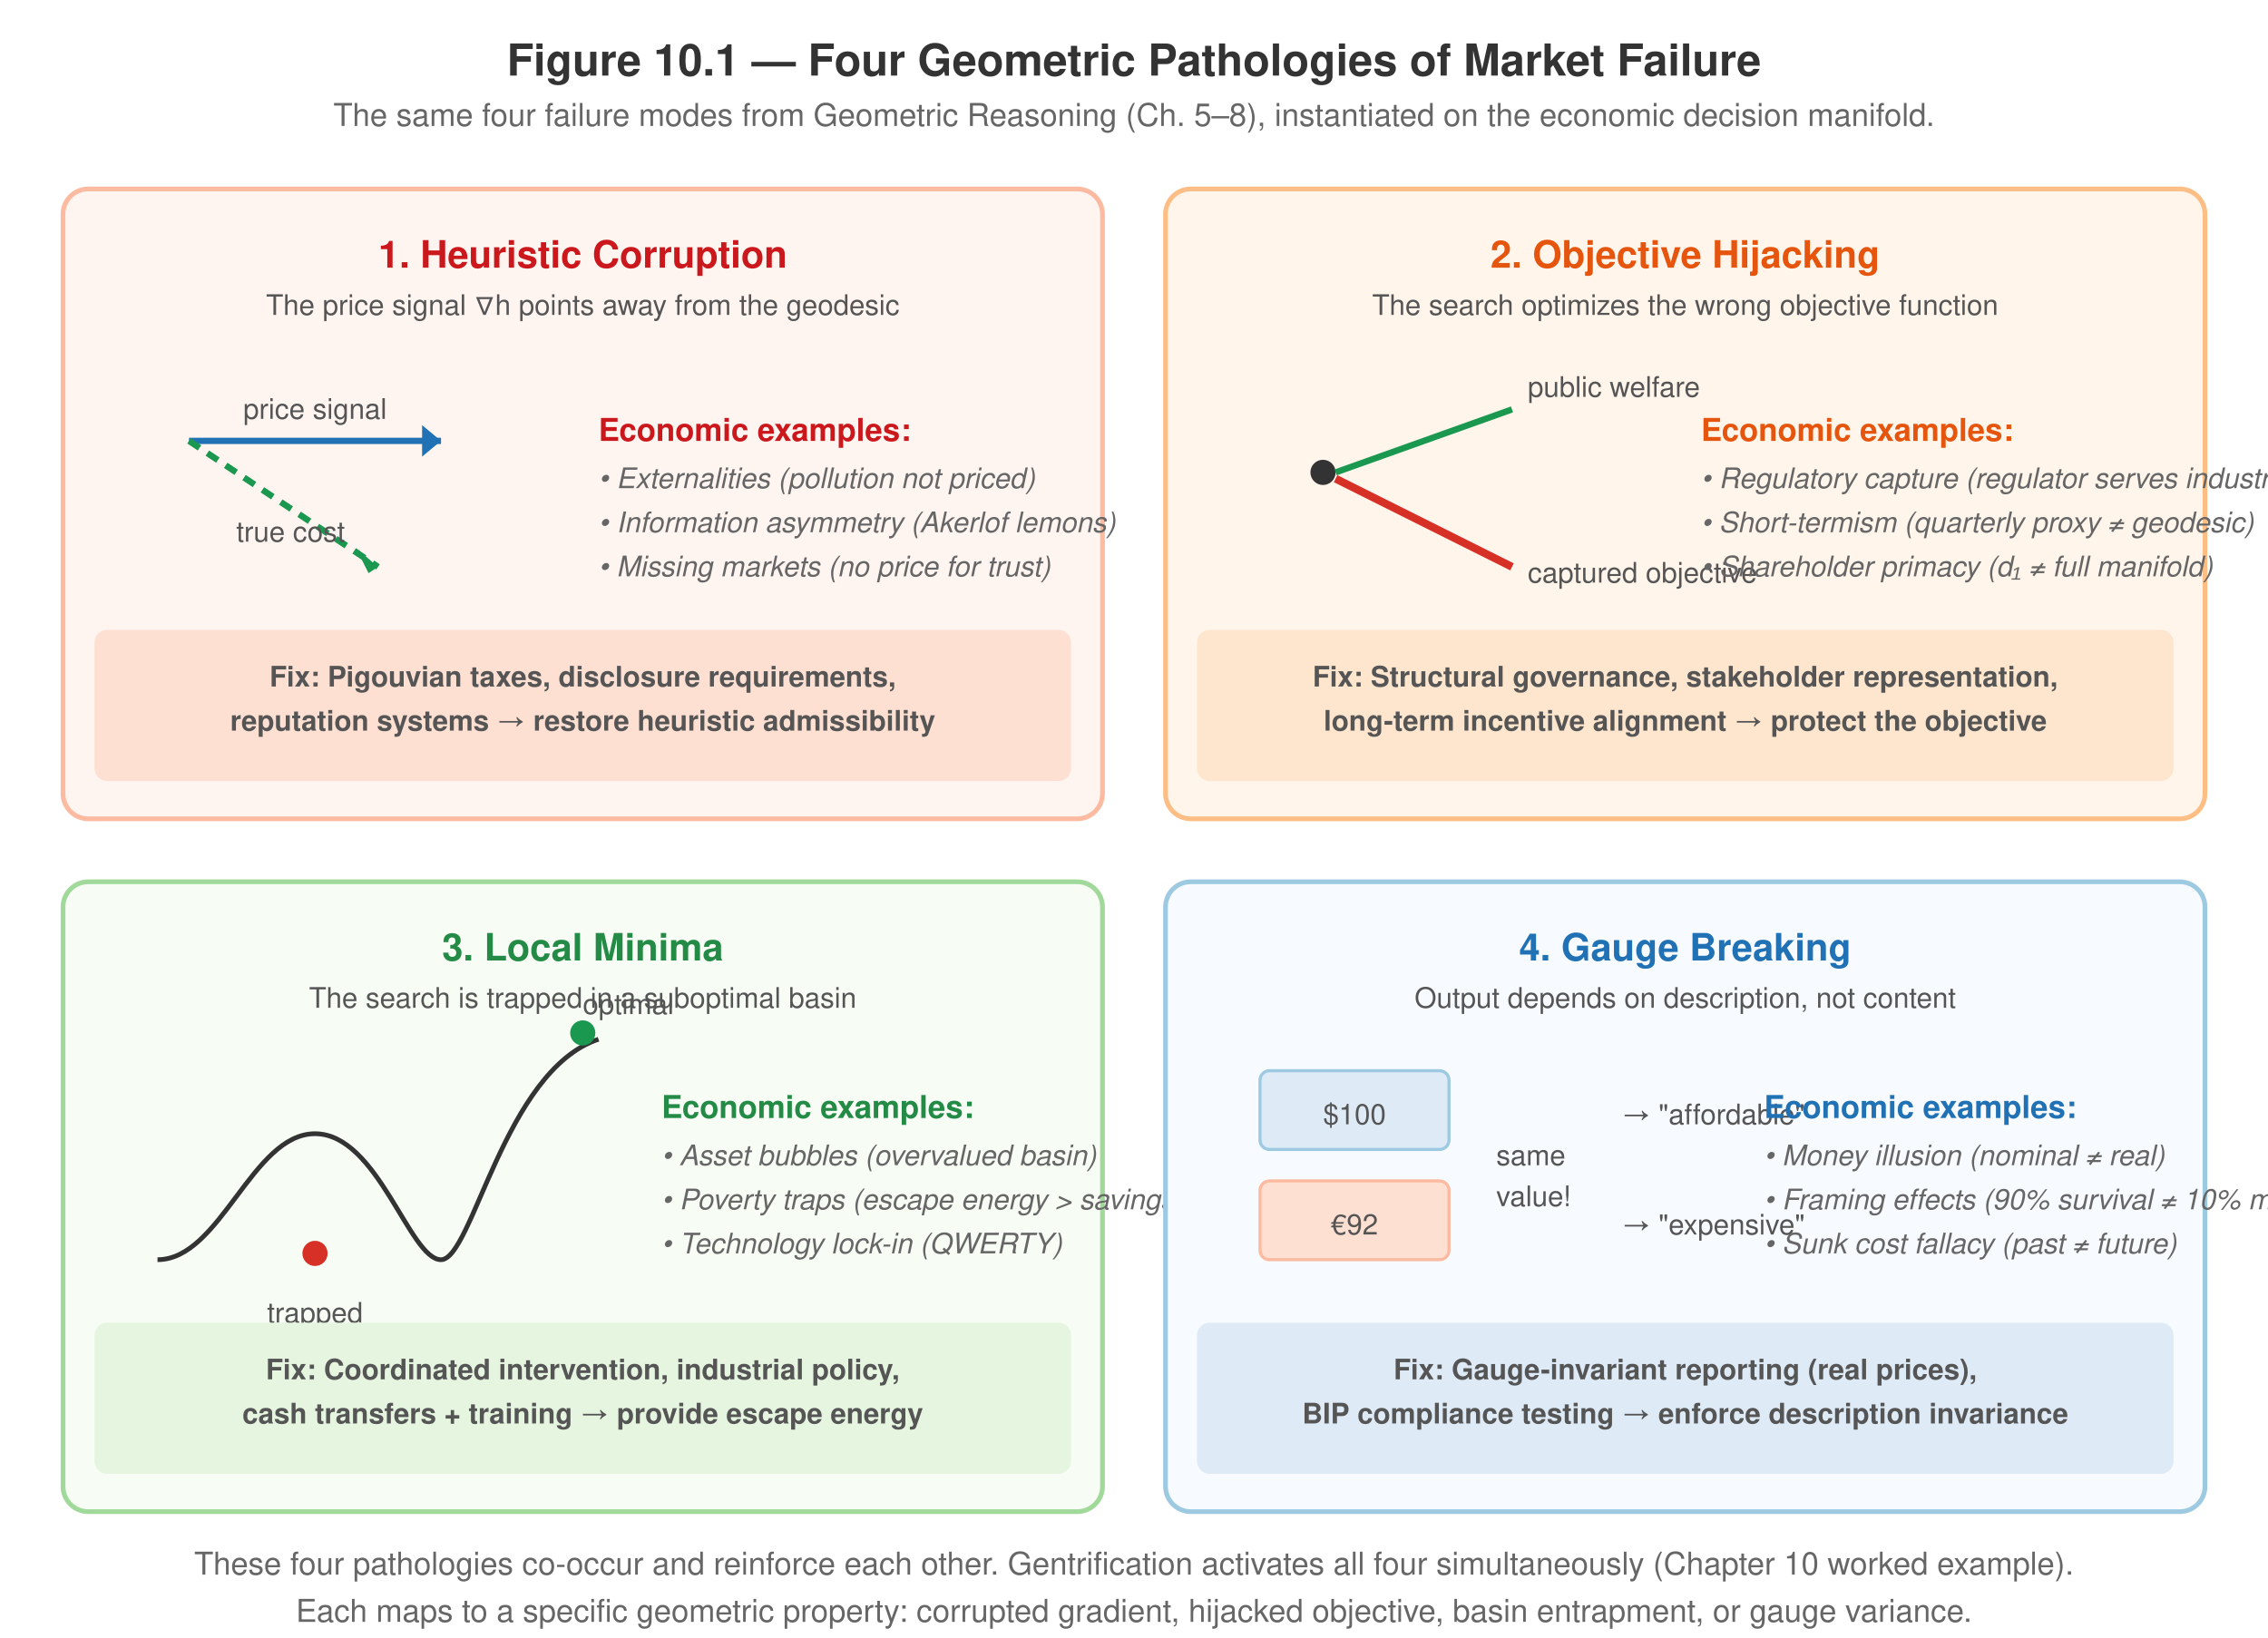
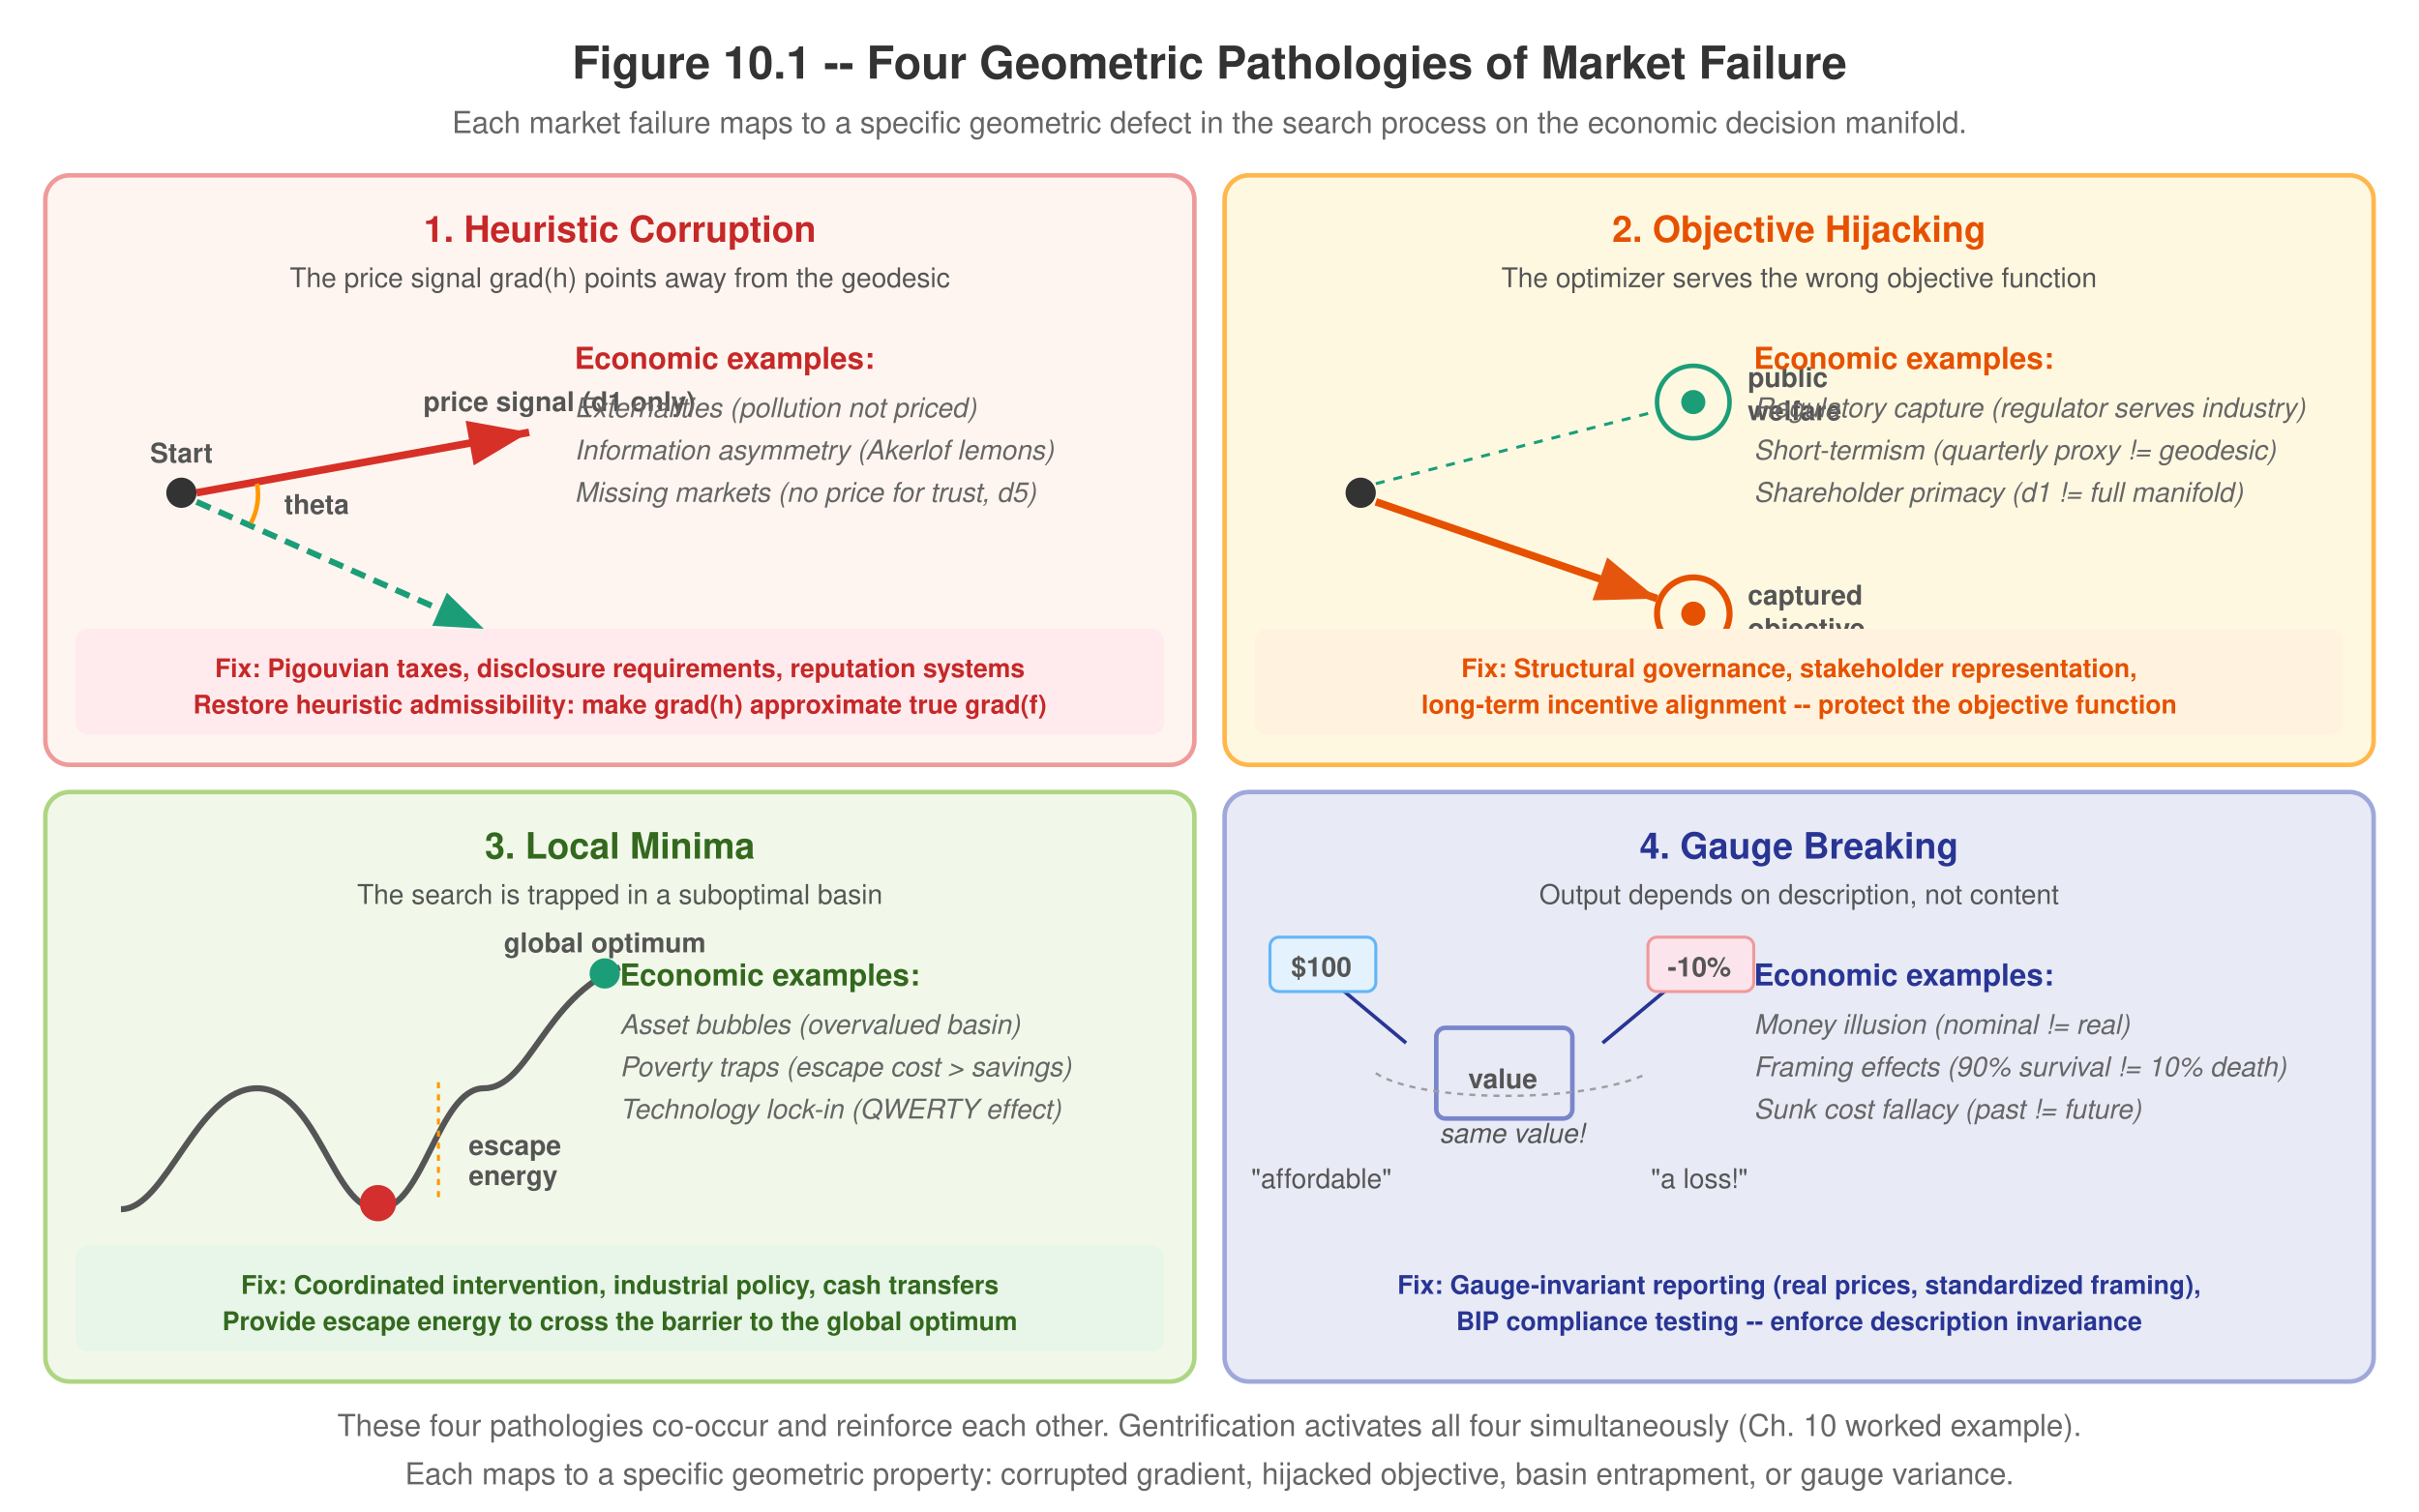
- <svg xmlns="http://www.w3.org/2000/svg" viewBox="0 0 720 520" font-family="'Helvetica Neue', Helvetica, Arial, sans-serif">
+ <svg xmlns="http://www.w3.org/2000/svg" viewBox="0 0 800 500" font-family="'Helvetica Neue', Helvetica, Arial, sans-serif">
  <defs>
    <style>
-       .title { font-size: 14px; font-weight: 600; fill: #333; }
+       .title { font-size: 15px; font-weight: 600; fill: #333; }
      .subtitle { font-size: 10px; fill: #666; }
      .path-name { font-size: 12px; font-weight: 700; }
      .path-desc { font-size: 9px; fill: #555; }
      .econ-label { font-size: 10px; font-weight: 600; }
      .econ-example { font-size: 9px; fill: #666; font-style: italic; }
+       .fix-text { font-size: 8.5px; font-weight: 600; }
    </style>
+     <marker id="arr-true" markerWidth="8" markerHeight="6" refX="8" refY="3" orient="auto">
+       <polygon points="0 0, 8 3, 0 6" fill="#1b9e77" />
+     </marker>
+     <marker id="arr-corrupt" markerWidth="8" markerHeight="6" refX="8" refY="3" orient="auto">
+       <polygon points="0 0, 8 3, 0 6" fill="#d73027" />
+     </marker>
+     <marker id="arr-hijack" markerWidth="8" markerHeight="6" refX="8" refY="3" orient="auto">
+       <polygon points="0 0, 8 3, 0 6" fill="#e6550d" />
+     </marker>
  </defs>
-   <text x="360" y="24" text-anchor="middle" class="title">Figure 10.1 — Four Geometric Pathologies of Market Failure</text>
-   <text x="360" y="40" text-anchor="middle" class="subtitle">The same four failure modes from Geometric Reasoning (Ch. 5–8), instantiated on the economic decision manifold.</text>
-   <g transform="translate(20, 60)">
-     <rect x="0" y="0" width="330" height="200" fill="#fff5f0" stroke="#fcbba1" stroke-width="1.5" rx="8" />
-     <text x="165" y="25" text-anchor="middle" class="path-name" fill="#cb181d">1. Heuristic Corruption</text>
-     <text x="165" y="40" text-anchor="middle" class="path-desc">The price signal ∇h points away from the geodesic</text>
-     <line x1="40" y1="80" x2="120" y2="80" stroke="#2171b5" stroke-width="2" />
-     <polygon points="120,80 114,75 114,85" fill="#2171b5" />
-     <text x="80" y="73" text-anchor="middle" class="path-desc" fill="#2171b5">price signal</text>
-     <line x1="40" y1="80" x2="100" y2="120" stroke="#1a9850" stroke-width="2" stroke-dasharray="4,3" />
-     <polygon points="100,120 93,114 97,122" fill="#1a9850" />
-     <text x="55" y="112" class="path-desc" fill="#1a9850">true cost</text>
-     <text x="170" y="80" class="econ-label" fill="#cb181d">Economic examples:</text>
-     <text x="170" y="95" class="econ-example">• Externalities (pollution not priced)</text>
-     <text x="170" y="109" class="econ-example">• Information asymmetry (Akerlof lemons)</text>
-     <text x="170" y="123" class="econ-example">• Missing markets (no price for trust)</text>
-     <rect x="10" y="140" width="310" height="48" fill="#fee0d2" rx="4" />
-     <text x="165" y="158" text-anchor="middle" class="path-desc" font-weight="600" fill="#cb181d">Fix: Pigouvian taxes, disclosure requirements,</text>
-     <text x="165" y="172" text-anchor="middle" class="path-desc" font-weight="600" fill="#cb181d">reputation systems → restore heuristic admissibility</text>
+   <text x="400" y="26" text-anchor="middle" class="title">Figure 10.1 -- Four Geometric Pathologies of Market Failure</text>
+   <text x="400" y="44" text-anchor="middle" class="subtitle">Each market failure maps to a specific geometric defect in the search process on the economic decision manifold.</text>
+   <g transform="translate(15, 58)">
+     <rect x="0" y="0" width="380" height="195" fill="#fff5f0" stroke="#ef9a9a" stroke-width="1.5" rx="8" />
+     <text x="190" y="22" text-anchor="middle" class="path-name" fill="#c62828">1. Heuristic Corruption</text>
+     <text x="190" y="37" text-anchor="middle" class="path-desc" fill="#888">The price signal grad(h) points away from the geodesic</text>
+     <g transform="translate(15, 50)">
+       <circle cx="30" cy="55" r="5" fill="#333" />
+       <text x="30" y="45" text-anchor="middle" class="path-desc" fill="#333" font-weight="600">Start</text>
+       <line x1="35" y1="55" x2="145" y2="35" stroke="#d73027" stroke-width="2.5" marker-end="url(#arr-corrupt)" />
+       <text x="110" y="28" class="path-desc" fill="#d73027" font-weight="600">price signal (d1 only)</text>
+       <line x1="35" y1="58" x2="130" y2="100" stroke="#1b9e77" stroke-width="2" stroke-dasharray="5,3" marker-end="url(#arr-true)" />
+       <text x="115" y="115" class="path-desc" fill="#1b9e77" font-weight="600">true manifold cost</text>
+       <path d="M 55,52 A 20,20 0 0,1 53,65" fill="none" stroke="#ff9800" stroke-width="1.5" />
+       <text x="64" y="62" class="path-desc" fill="#ff9800" font-weight="700">theta</text>
+     </g>
+     <g transform="translate(175, 52)">
+       <text x="0" y="12" class="econ-label" fill="#c62828">Economic examples:</text>
+       <text x="0" y="28" class="econ-example">Externalities (pollution not priced)</text>
+       <text x="0" y="42" class="econ-example">Information asymmetry (Akerlof lemons)</text>
+       <text x="0" y="56" class="econ-example">Missing markets (no price for trust, d5)</text>
+     </g>
+     <rect x="10" y="150" width="360" height="35" fill="#ffebee" rx="4" />
+     <text x="190" y="166" text-anchor="middle" class="fix-text" fill="#c62828">Fix: Pigouvian taxes, disclosure requirements, reputation systems</text>
+     <text x="190" y="178" text-anchor="middle" class="fix-text" fill="#c62828">Restore heuristic admissibility: make grad(h) approximate true grad(f)</text>
  </g>
-   <g transform="translate(370, 60)">
-     <rect x="0" y="0" width="330" height="200" fill="#fff5eb" stroke="#fdbe85" stroke-width="1.5" rx="8" />
-     <text x="165" y="25" text-anchor="middle" class="path-name" fill="#e6550d">2. Objective Hijacking</text>
-     <text x="165" y="40" text-anchor="middle" class="path-desc">The search optimizes the wrong objective function</text>
-     <circle cx="50" cy="90" r="4" fill="#333" />
-     <line x1="54" y1="90" x2="110" y2="70" stroke="#1a9850" stroke-width="2" />
-     <text x="115" y="66" class="path-desc" fill="#1a9850">public welfare</text>
-     <line x1="54" y1="92" x2="110" y2="120" stroke="#d73027" stroke-width="2.5" />
-     <text x="115" y="125" class="path-desc" fill="#d73027">captured objective</text>
-     <text x="170" y="80" class="econ-label" fill="#e6550d">Economic examples:</text>
-     <text x="170" y="95" class="econ-example">• Regulatory capture (regulator serves industry)</text>
-     <text x="170" y="109" class="econ-example">• Short-termism (quarterly proxy ≠ geodesic)</text>
-     <text x="170" y="123" class="econ-example">• Shareholder primacy (d₁ ≠ full manifold)</text>
-     <rect x="10" y="140" width="310" height="48" fill="#fee6ce" rx="4" />
-     <text x="165" y="158" text-anchor="middle" class="path-desc" font-weight="600" fill="#e6550d">Fix: Structural governance, stakeholder representation,</text>
-     <text x="165" y="172" text-anchor="middle" class="path-desc" font-weight="600" fill="#e6550d">long-term incentive alignment → protect the objective</text>
+   <g transform="translate(405, 58)">
+     <rect x="0" y="0" width="380" height="195" fill="#fff8e1" stroke="#ffb74d" stroke-width="1.5" rx="8" />
+     <text x="190" y="22" text-anchor="middle" class="path-name" fill="#e65100">2. Objective Hijacking</text>
+     <text x="190" y="37" text-anchor="middle" class="path-desc" fill="#888">The optimizer serves the wrong objective function</text>
+     <g transform="translate(15, 50)">
+       <circle cx="30" cy="55" r="5" fill="#333" />
+       <circle cx="140" cy="25" r="12" fill="none" stroke="#1b9e77" stroke-width="1.5" />
+       <circle cx="140" cy="25" r="4" fill="#1b9e77" />
+       <text x="158" y="20" class="path-desc" fill="#1b9e77" font-weight="600">public</text>
+       <text x="158" y="31" class="path-desc" fill="#1b9e77" font-weight="600">welfare</text>
+       <circle cx="140" cy="95" r="12" fill="none" stroke="#e65100" stroke-width="2" />
+       <circle cx="140" cy="95" r="4" fill="#e65100" />
+       <text x="158" y="92" class="path-desc" fill="#e65100" font-weight="600">captured</text>
+       <text x="158" y="103" class="path-desc" fill="#e65100" font-weight="600">objective</text>
+       <line x1="35" y1="58" x2="128" y2="90" stroke="#e65100" stroke-width="2.5" marker-end="url(#arr-hijack)" />
+       <line x1="35" y1="52" x2="128" y2="28" stroke="#1b9e77" stroke-width="1" stroke-dasharray="3,3" />
+     </g>
+     <g transform="translate(175, 52)">
+       <text x="0" y="12" class="econ-label" fill="#e65100">Economic examples:</text>
+       <text x="0" y="28" class="econ-example">Regulatory capture (regulator serves industry)</text>
+       <text x="0" y="42" class="econ-example">Short-termism (quarterly proxy != geodesic)</text>
+       <text x="0" y="56" class="econ-example">Shareholder primacy (d1 != full manifold)</text>
+     </g>
+     <rect x="10" y="150" width="360" height="35" fill="#fff3e0" rx="4" />
+     <text x="190" y="166" text-anchor="middle" class="fix-text" fill="#e65100">Fix: Structural governance, stakeholder representation,</text>
+     <text x="190" y="178" text-anchor="middle" class="fix-text" fill="#e65100">long-term incentive alignment -- protect the objective function</text>
  </g>
-   <g transform="translate(20, 280)">
-     <rect x="0" y="0" width="330" height="200" fill="#f7fcf5" stroke="#a1d99b" stroke-width="1.5" rx="8" />
-     <text x="165" y="25" text-anchor="middle" class="path-name" fill="#238b45">3. Local Minima</text>
-     <text x="165" y="40" text-anchor="middle" class="path-desc">The search is trapped in a suboptimal basin</text>
-     <path d="M 30,120 C 50,120 60,80 80,80 C 100,80 110,120 120,120 C 130,120 140,60 170,50" fill="none" stroke="#333" stroke-width="1.5" />
-     <circle cx="80" cy="118" r="4" fill="#d73027" />
-     <text x="80" y="140" text-anchor="middle" class="path-desc" fill="#d73027">trapped</text>
-     <circle cx="165" cy="48" r="4" fill="#1a9850" />
-     <text x="165" y="42" class="path-desc" fill="#1a9850">optimal</text>
-     <text x="190" y="75" class="econ-label" fill="#238b45">Economic examples:</text>
-     <text x="190" y="90" class="econ-example">• Asset bubbles (overvalued basin)</text>
-     <text x="190" y="104" class="econ-example">• Poverty traps (escape energy &gt; savings)</text>
-     <text x="190" y="118" class="econ-example">• Technology lock-in (QWERTY)</text>
-     <rect x="10" y="140" width="310" height="48" fill="#e5f5e0" rx="4" />
-     <text x="165" y="158" text-anchor="middle" class="path-desc" font-weight="600" fill="#238b45">Fix: Coordinated intervention, industrial policy,</text>
-     <text x="165" y="172" text-anchor="middle" class="path-desc" font-weight="600" fill="#238b45">cash transfers + training → provide escape energy</text>
+   <g transform="translate(15, 262)">
+     <rect x="0" y="0" width="380" height="195" fill="#f1f8e9" stroke="#aed581" stroke-width="1.5" rx="8" />
+     <text x="190" y="22" text-anchor="middle" class="path-name" fill="#33691e">3. Local Minima</text>
+     <text x="190" y="37" text-anchor="middle" class="path-desc" fill="#888">The search is trapped in a suboptimal basin</text>
+     <g transform="translate(15, 48)">
+       <path d="M 10,90 C 25,90 35,50 55,50 C 75,50 80,90 95,90 C 110,90 115,50 130,50 C 145,50 150,20 175,10" fill="none" stroke="#555" stroke-width="2" />
+       <circle cx="95" cy="88" r="6" fill="#d32f2f" />
+       <text x="95" y="110" text-anchor="middle" class="path-desc" fill="#d32f2f" font-weight="700">trapped!</text>
+       <circle cx="170" cy="12" r="5" fill="#1b9e77" />
+       <text x="170" y="5" text-anchor="middle" class="path-desc" fill="#1b9e77" font-weight="600">global optimum</text>
+       <line x1="115" y1="48" x2="115" y2="88" stroke="#ff9800" stroke-width="1" stroke-dasharray="2,2" />
+       <text x="125" y="72" class="path-desc" fill="#ff9800" font-size="8" font-weight="600">escape</text>
+       <text x="125" y="82" class="path-desc" fill="#ff9800" font-size="8" font-weight="600">energy</text>
+     </g>
+     <g transform="translate(190, 52)">
+       <text x="0" y="12" class="econ-label" fill="#33691e">Economic examples:</text>
+       <text x="0" y="28" class="econ-example">Asset bubbles (overvalued basin)</text>
+       <text x="0" y="42" class="econ-example">Poverty traps (escape cost &gt; savings)</text>
+       <text x="0" y="56" class="econ-example">Technology lock-in (QWERTY effect)</text>
+     </g>
+     <rect x="10" y="150" width="360" height="35" fill="#e8f5e9" rx="4" />
+     <text x="190" y="166" text-anchor="middle" class="fix-text" fill="#33691e">Fix: Coordinated intervention, industrial policy, cash transfers</text>
+     <text x="190" y="178" text-anchor="middle" class="fix-text" fill="#33691e">Provide escape energy to cross the barrier to the global optimum</text>
  </g>
-   <g transform="translate(370, 280)">
-     <rect x="0" y="0" width="330" height="200" fill="#f7fbff" stroke="#9ecae1" stroke-width="1.5" rx="8" />
-     <text x="165" y="25" text-anchor="middle" class="path-name" fill="#2171b5">4. Gauge Breaking</text>
-     <text x="165" y="40" text-anchor="middle" class="path-desc">Output depends on description, not content</text>
-     <rect x="30" y="60" width="60" height="25" fill="#deebf7" stroke="#9ecae1" rx="3" />
-     <text x="60" y="77" text-anchor="middle" class="path-desc" fill="#2171b5">$100</text>
-     <rect x="30" y="95" width="60" height="25" fill="#fee0d2" stroke="#fcbba1" rx="3" />
-     <text x="60" y="112" text-anchor="middle" class="path-desc" fill="#d73027">€92</text>
-     <text x="105" y="90" class="path-desc">same</text>
-     <text x="105" y="103" class="path-desc">value!</text>
-     <text x="145" y="77" class="path-desc" fill="#2171b5">→ "affordable"</text>
-     <text x="145" y="112" class="path-desc" fill="#d73027">→ "expensive"</text>
-     <text x="190" y="75" class="econ-label" fill="#2171b5">Economic examples:</text>
-     <text x="190" y="90" class="econ-example">• Money illusion (nominal ≠ real)</text>
-     <text x="190" y="104" class="econ-example">• Framing effects (90% survival ≠ 10% mortality)</text>
-     <text x="190" y="118" class="econ-example">• Sunk cost fallacy (past ≠ future)</text>
-     <rect x="10" y="140" width="310" height="48" fill="#deebf7" rx="4" />
-     <text x="165" y="158" text-anchor="middle" class="path-desc" font-weight="600" fill="#2171b5">Fix: Gauge-invariant reporting (real prices),</text>
-     <text x="165" y="172" text-anchor="middle" class="path-desc" font-weight="600" fill="#2171b5">BIP compliance testing → enforce description invariance</text>
+   <g transform="translate(405, 262)">
+     <rect x="0" y="0" width="380" height="195" fill="#e8eaf6" stroke="#9fa8da" stroke-width="1.5" rx="8" />
+     <text x="190" y="22" text-anchor="middle" class="path-name" fill="#283593">4. Gauge Breaking</text>
+     <text x="190" y="37" text-anchor="middle" class="path-desc" fill="#888">Output depends on description, not content</text>
+     <g transform="translate(15, 48)">
+       <rect x="55" y="30" width="45" height="30" fill="#e8eaf6" stroke="#7986cb" stroke-width="1.5" rx="3" />
+       <text x="77" y="50" text-anchor="middle" class="path-desc" fill="#283593" font-weight="700">value</text>
+       <line x1="45" y1="35" x2="15" y2="10" stroke="#283593" stroke-width="1.2" />
+       <rect x="0" y="0" width="35" height="18" fill="#e3f2fd" stroke="#64b5f6" rx="3" />
+       <text x="17" y="13" text-anchor="middle" class="path-desc" fill="#1565c0" font-weight="600">$100</text>
+       <line x1="110" y1="35" x2="140" y2="10" stroke="#283593" stroke-width="1.2" />
+       <rect x="125" y="0" width="35" height="18" fill="#fce4ec" stroke="#ef9a9a" rx="3" />
+       <text x="142" y="13" text-anchor="middle" class="path-desc" fill="#c62828" font-weight="600">-10%</text>
+       <text x="17" y="83" text-anchor="middle" class="path-desc" fill="#1565c0">"affordable"</text>
+       <text x="142" y="83" text-anchor="middle" class="path-desc" fill="#c62828">"a loss!"</text>
+       <path d="M 35,45 C 50,55 105,55 125,45" fill="none" stroke="#9e9e9e" stroke-width="0.8" stroke-dasharray="2,2" />
+       <text x="80" y="68" text-anchor="middle" class="path-desc" fill="#9e9e9e" font-style="italic">same value!</text>
+     </g>
+     <g transform="translate(175, 52)">
+       <text x="0" y="12" class="econ-label" fill="#283593">Economic examples:</text>
+       <text x="0" y="28" class="econ-example">Money illusion (nominal != real)</text>
+       <text x="0" y="42" class="econ-example">Framing effects (90% survival != 10% death)</text>
+       <text x="0" y="56" class="econ-example">Sunk cost fallacy (past != future)</text>
+     </g>
+     <rect x="10" y="150" width="360" height="35" fill="#e8eaf6" rx="4" />
+     <text x="190" y="166" text-anchor="middle" class="fix-text" fill="#283593">Fix: Gauge-invariant reporting (real prices, standardized framing),</text>
+     <text x="190" y="178" text-anchor="middle" class="fix-text" fill="#283593">BIP compliance testing -- enforce description invariance</text>
  </g>
-   <text x="360" y="500" text-anchor="middle" class="subtitle">These four pathologies co-occur and reinforce each other. Gentrification activates all four simultaneously (Chapter 10 worked example).</text>
-   <text x="360" y="515" text-anchor="middle" class="subtitle">Each maps to a specific geometric property: corrupted gradient, hijacked objective, basin entrapment, or gauge variance.</text>
+   <text x="400" y="475" text-anchor="middle" class="subtitle">These four pathologies co-occur and reinforce each other. Gentrification activates all four simultaneously (Ch. 10 worked example).</text>
+   <text x="400" y="491" text-anchor="middle" class="subtitle">Each maps to a specific geometric property: corrupted gradient, hijacked objective, basin entrapment, or gauge variance.</text>
</svg>
